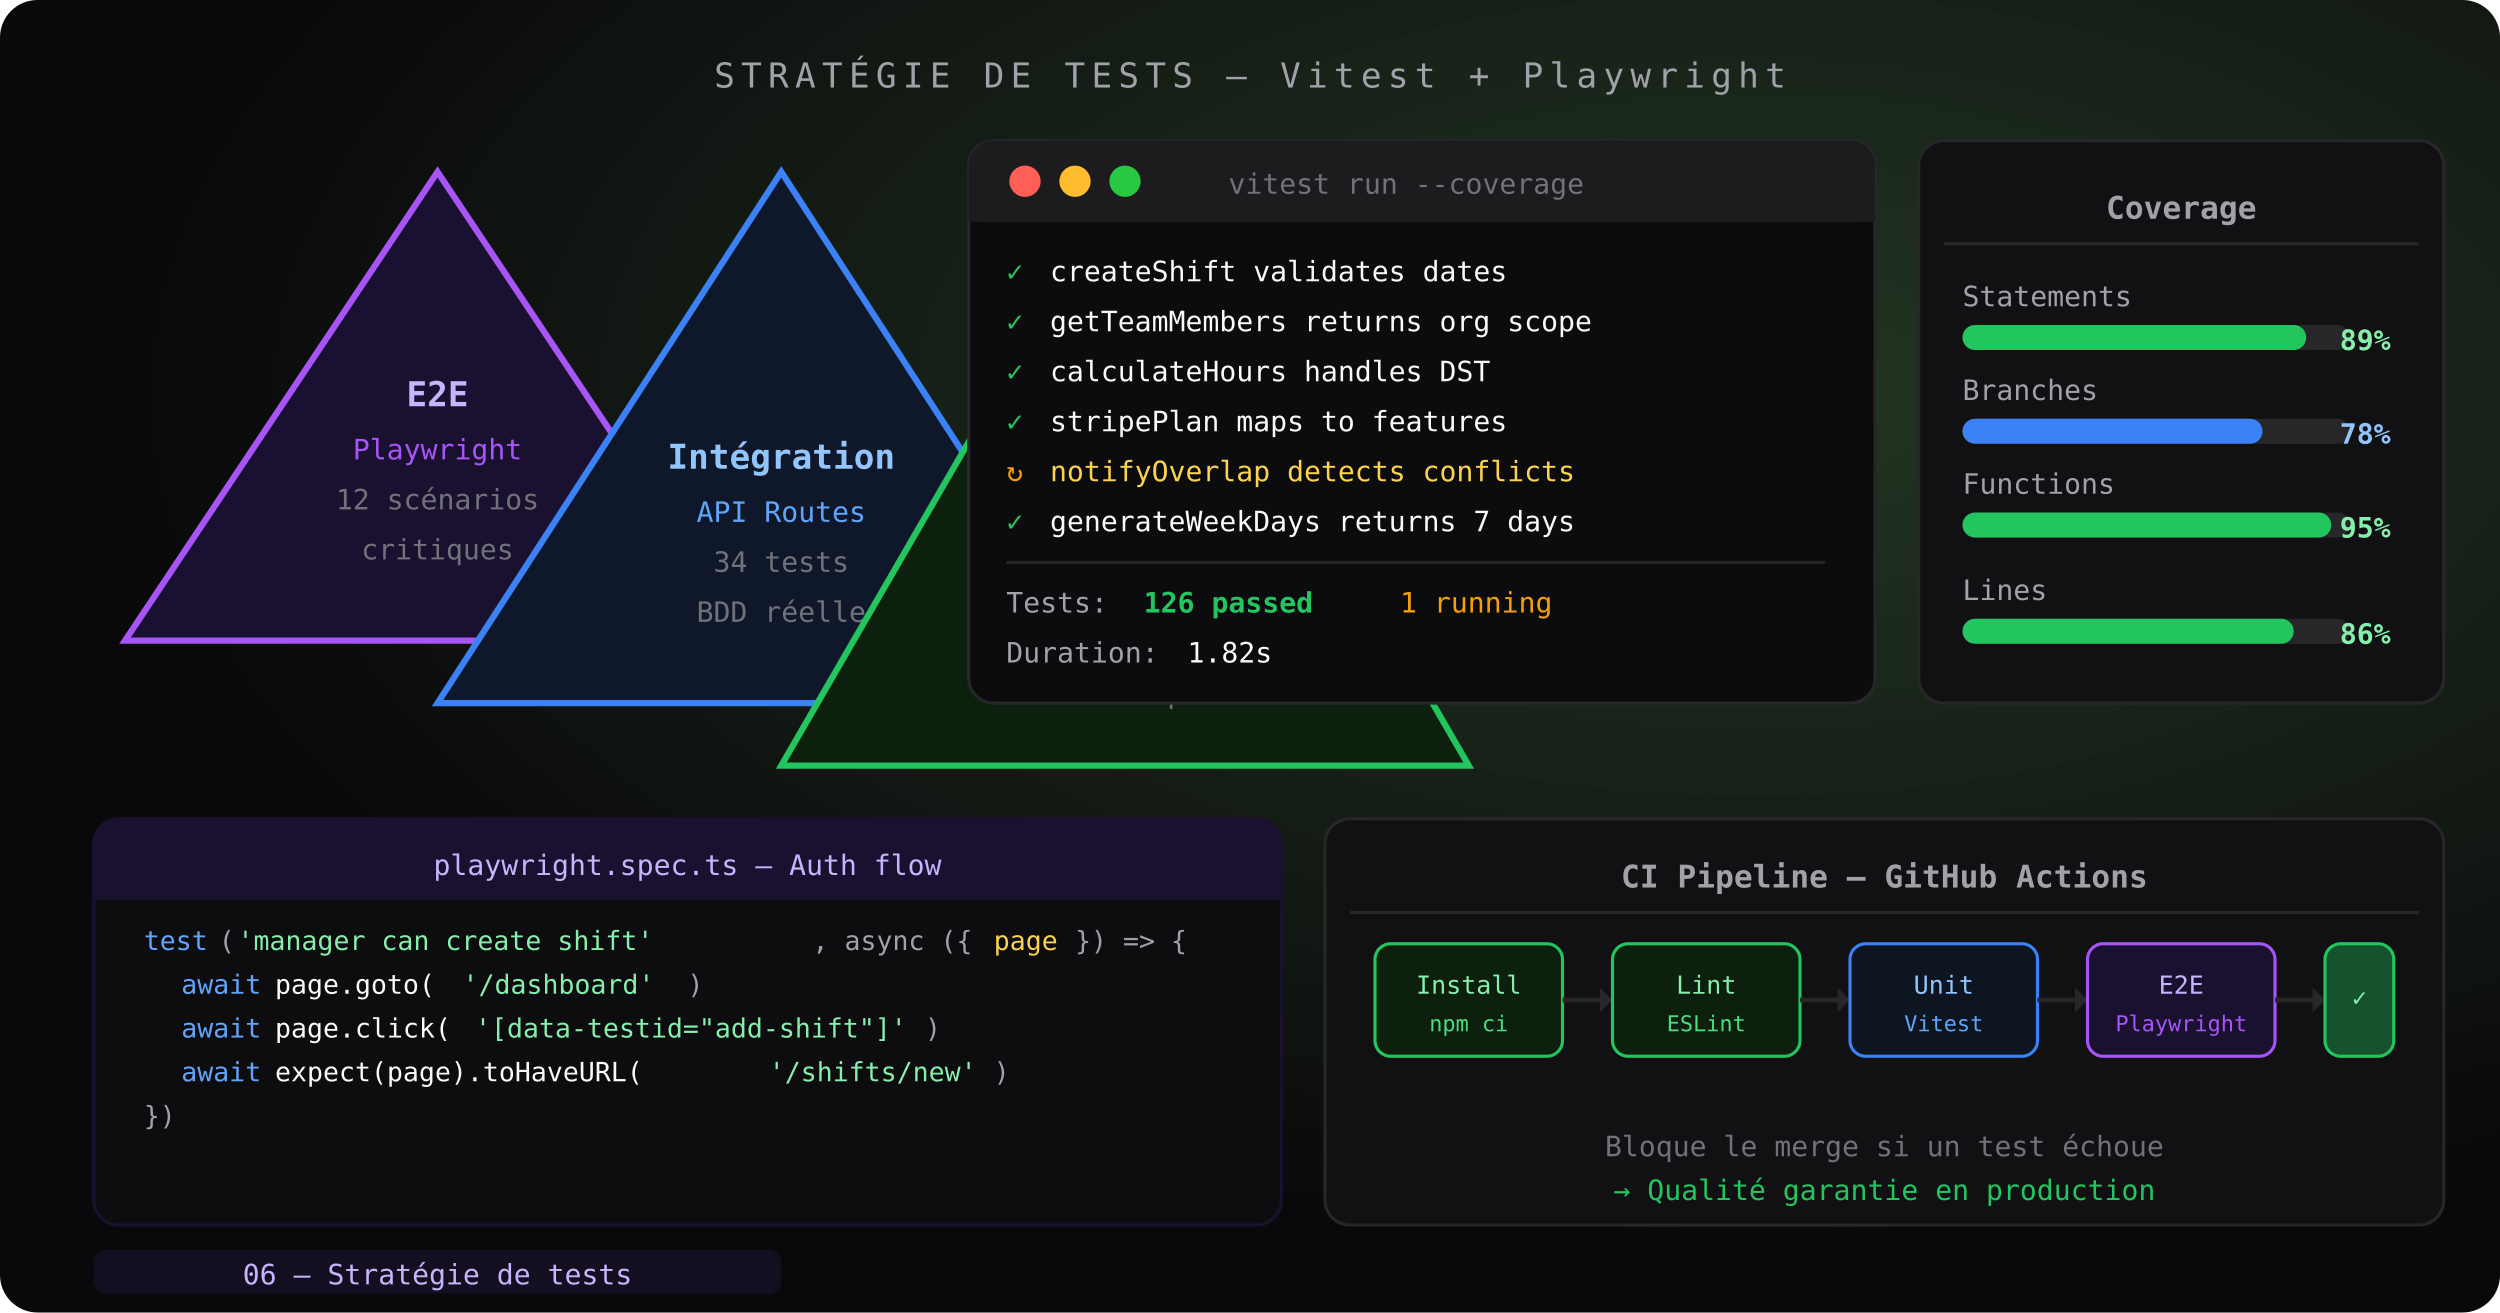
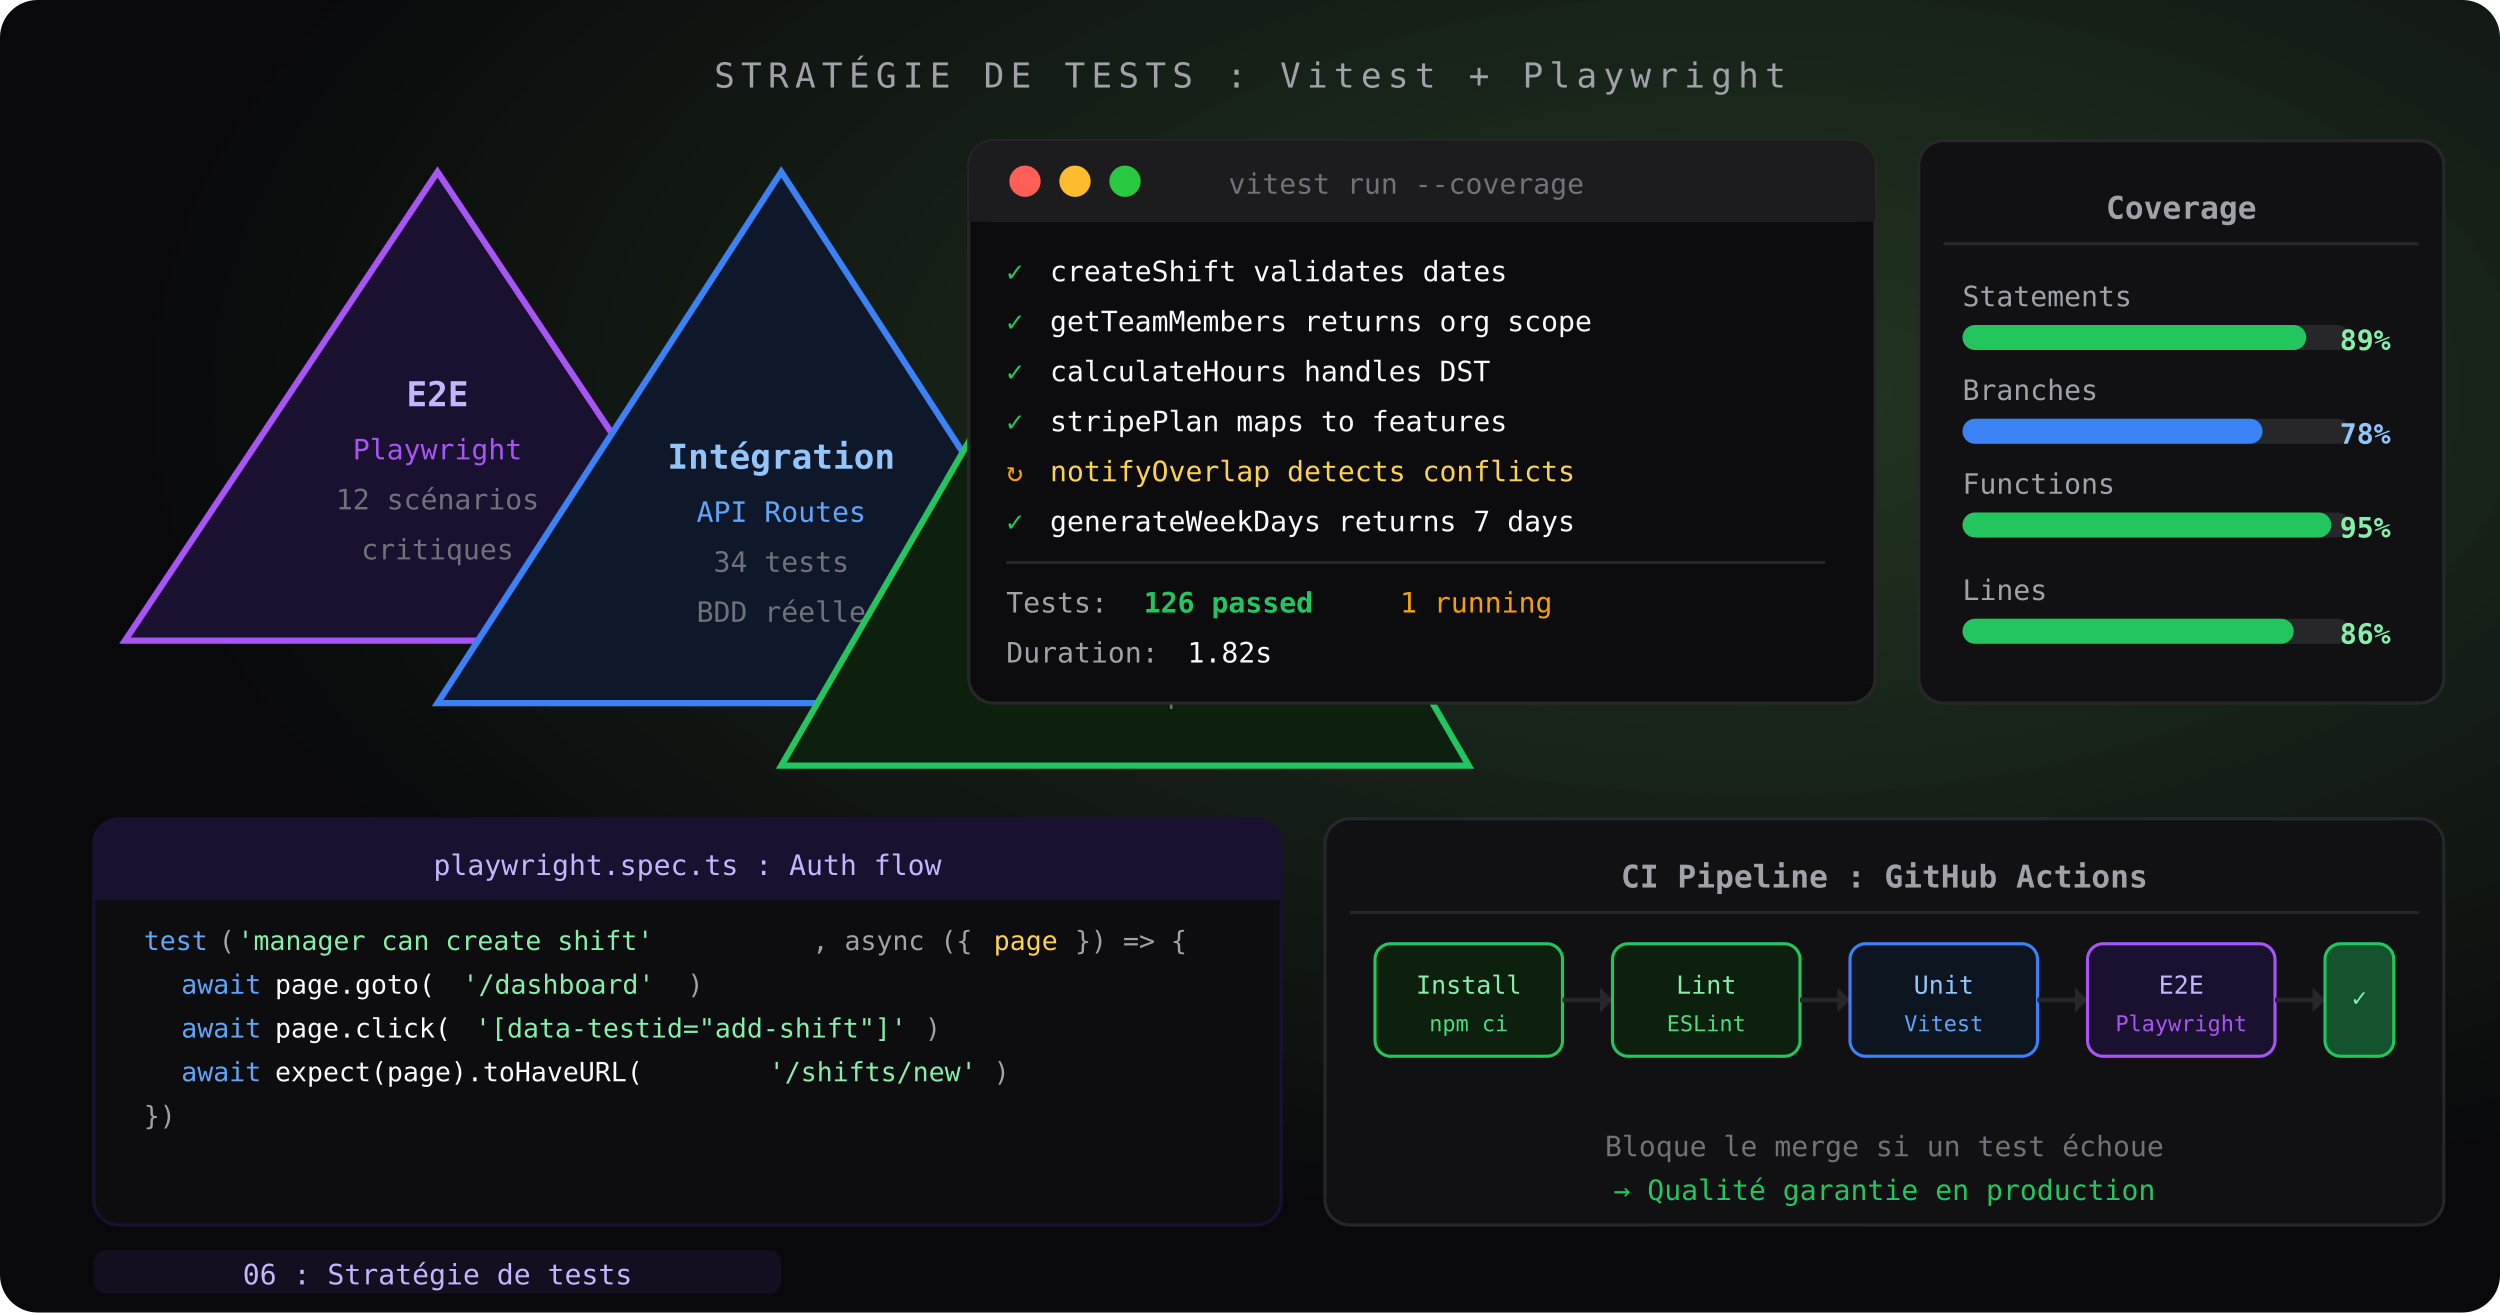
<svg xmlns="http://www.w3.org/2000/svg" viewBox="0 0 800 420" width="800" height="420">
  <defs>
    <radialGradient id="bg6" cx="70%" cy="30%" r="65%">
      <stop offset="0%" stop-color="#0a1f0a" stop-opacity="0.9" />
      <stop offset="100%" stop-color="#09090b" stop-opacity="1" />
    </radialGradient>
  </defs>
  <rect width="800" height="420" fill="url(#bg6)" rx="12" />
-   <text x="400" y="28" text-anchor="middle" font-family="monospace" font-size="11" fill="#a1a1aa" letter-spacing="2">STRATÉGIE DE TESTS — Vitest + Playwright</text>
+   <text x="400" y="28" text-anchor="middle" font-family="monospace" font-size="11" fill="#a1a1aa" letter-spacing="2">STRATÉGIE DE TESTS : Vitest + Playwright</text>
  <g transform="translate(30, 45)">
    <polygon points="110,10 10,160 210,160" fill="#1a1030" stroke="#a855f7" stroke-width="2" />
    <text x="110" y="85" text-anchor="middle" font-family="monospace" font-size="11" fill="#c4b5fd" font-weight="700">E2E</text>
    <text x="110" y="102" text-anchor="middle" font-family="monospace" font-size="9" fill="#a855f7">Playwright</text>
    <text x="110" y="118" text-anchor="middle" font-family="monospace" font-size="9" fill="#71717a">12 scénarios</text>
    <text x="110" y="134" text-anchor="middle" font-family="monospace" font-size="9" fill="#71717a">critiques</text>
    <polygon points="220,10 110,180 330,180" fill="#0f172a" stroke="#3b82f6" stroke-width="2" />
    <text x="220" y="105" text-anchor="middle" font-family="monospace" font-size="11" fill="#93c5fd" font-weight="700">Intégration</text>
    <text x="220" y="122" text-anchor="middle" font-family="monospace" font-size="9" fill="#60a5fa">API Routes</text>
    <text x="220" y="138" text-anchor="middle" font-family="monospace" font-size="9" fill="#71717a">34 tests</text>
    <text x="220" y="154" text-anchor="middle" font-family="monospace" font-size="9" fill="#71717a">BDD réelle</text>
    <polygon points="330,10 220,200 440,200" fill="#0d1f0d" stroke="#22c55e" stroke-width="2" />
    <text x="330" y="130" text-anchor="middle" font-family="monospace" font-size="11" fill="#86efac" font-weight="700">Unitaires</text>
    <text x="330" y="147" text-anchor="middle" font-family="monospace" font-size="9" fill="#4ade80">Vitest</text>
    <text x="330" y="164" text-anchor="middle" font-family="monospace" font-size="9" fill="#71717a">127 tests</text>
    <text x="330" y="180" text-anchor="middle" font-family="monospace" font-size="9" fill="#71717a">Fonctions pures</text>
  </g>
  <rect x="310" y="45" width="290" height="180" rx="8" fill="#0c0c0e" stroke="#27272a" />
  <rect x="310" y="45" width="290" height="26" rx="8" fill="#1c1c1e" />
  <rect x="310" y="63" width="290" height="8" rx="0" fill="#1c1c1e" />
  <circle cx="328" cy="58" r="5" fill="#ff5f57" />
  <circle cx="344" cy="58" r="5" fill="#febc2e" />
  <circle cx="360" cy="58" r="5" fill="#28c840" />
  <text x="450" y="62" text-anchor="middle" font-family="monospace" font-size="9" fill="#71717a">vitest run --coverage</text>
  <text x="322" y="90" font-family="monospace" font-size="9" fill="#22c55e">✓</text>
  <text x="336" y="90" font-family="monospace" font-size="9" fill="#fafafa">createShift validates dates</text>
  <text x="322" y="106" font-family="monospace" font-size="9" fill="#22c55e">✓</text>
  <text x="336" y="106" font-family="monospace" font-size="9" fill="#fafafa">getTeamMembers returns org scope</text>
  <text x="322" y="122" font-family="monospace" font-size="9" fill="#22c55e">✓</text>
  <text x="336" y="122" font-family="monospace" font-size="9" fill="#fafafa">calculateHours handles DST</text>
  <text x="322" y="138" font-family="monospace" font-size="9" fill="#22c55e">✓</text>
  <text x="336" y="138" font-family="monospace" font-size="9" fill="#fafafa">stripePlan maps to features</text>
  <text x="322" y="154" font-family="monospace" font-size="9" fill="#f59e0b">↻</text>
  <text x="336" y="154" font-family="monospace" font-size="9" fill="#fcd34d">notifyOverlap detects conflicts</text>
  <text x="322" y="170" font-family="monospace" font-size="9" fill="#22c55e">✓</text>
  <text x="336" y="170" font-family="monospace" font-size="9" fill="#fafafa">generateWeekDays returns 7 days</text>
  <line x1="322" y1="180" x2="584" y2="180" stroke="#27272a" stroke-width="1" />
  <text x="322" y="196" font-family="monospace" font-size="9" fill="#a1a1aa">Tests:</text>
  <text x="366" y="196" font-family="monospace" font-size="9" fill="#22c55e" font-weight="700">126 passed</text>
  <text x="448" y="196" font-family="monospace" font-size="9" fill="#f59e0b">1 running</text>
  <text x="322" y="212" font-family="monospace" font-size="9" fill="#a1a1aa">Duration:</text>
  <text x="380" y="212" font-family="monospace" font-size="9" fill="#fafafa">1.82s</text>
  <rect x="614" y="45" width="168" height="180" rx="8" fill="#111113" stroke="#27272a" />
  <text x="698" y="70" text-anchor="middle" font-family="monospace" font-size="10" fill="#a1a1aa" font-weight="600">Coverage</text>
  <line x1="622" y1="78" x2="774" y2="78" stroke="#27272a" stroke-width="1" />
  <g font-family="monospace" font-size="9">
    <text x="628" y="98" fill="#a1a1aa">Statements</text>
    <rect x="628" y="104" width="124" height="8" rx="4" fill="#27272a" />
    <rect x="628" y="104" width="110" height="8" rx="4" fill="#22c55e" />
    <text x="765" y="112" text-anchor="end" fill="#86efac" font-weight="600">89%</text>
    <text x="628" y="128" fill="#a1a1aa">Branches</text>
    <rect x="628" y="134" width="124" height="8" rx="4" fill="#27272a" />
    <rect x="628" y="134" width="96" height="8" rx="4" fill="#3b82f6" />
    <text x="765" y="142" text-anchor="end" fill="#93c5fd" font-weight="600">78%</text>
    <text x="628" y="158" fill="#a1a1aa">Functions</text>
    <rect x="628" y="164" width="124" height="8" rx="4" fill="#27272a" />
    <rect x="628" y="164" width="118" height="8" rx="4" fill="#22c55e" />
    <text x="765" y="172" text-anchor="end" fill="#86efac" font-weight="600">95%</text>
    <text x="628" y="192" fill="#a1a1aa">Lines</text>
    <rect x="628" y="198" width="124" height="8" rx="4" fill="#27272a" />
    <rect x="628" y="198" width="106" height="8" rx="4" fill="#22c55e" />
    <text x="765" y="206" text-anchor="end" fill="#86efac" font-weight="600">86%</text>
  </g>
  <rect x="30" y="262" width="380" height="130" rx="8" fill="#0d0d0f" stroke="#1a1030" />
  <rect x="30" y="262" width="380" height="26" rx="8" fill="#1a1030" />
  <rect x="30" y="280" width="380" height="8" rx="0" fill="#1a1030" />
-   <text x="220" y="280" text-anchor="middle" font-family="monospace" font-size="9" fill="#c4b5fd">playwright.spec.ts — Auth flow</text>
+   <text x="220" y="280" text-anchor="middle" font-family="monospace" font-size="9" fill="#c4b5fd">playwright.spec.ts : Auth flow</text>
  <text x="46" y="304" font-family="monospace" font-size="8.5" fill="#60a5fa">test</text>
  <text x="70" y="304" font-family="monospace" font-size="8.5" fill="#a1a1aa">(</text>
  <text x="76" y="304" font-family="monospace" font-size="8.5" fill="#86efac">'manager can create shift'</text>
  <text x="260" y="304" font-family="monospace" font-size="8.5" fill="#a1a1aa">, async ({</text>
  <text x="318" y="304" font-family="monospace" font-size="8.5" fill="#fcd34d">page</text>
  <text x="344" y="304" font-family="monospace" font-size="8.5" fill="#a1a1aa">}) =&gt; {</text>
  <text x="58" y="318" font-family="monospace" font-size="8.5" fill="#60a5fa">await</text>
  <text x="88" y="318" font-family="monospace" font-size="8.5" fill="#fafafa">page.goto(</text>
  <text x="148" y="318" font-family="monospace" font-size="8.5" fill="#86efac">'/dashboard'</text>
  <text x="220" y="318" font-family="monospace" font-size="8.5" fill="#a1a1aa">)</text>
  <text x="58" y="332" font-family="monospace" font-size="8.5" fill="#60a5fa">await</text>
  <text x="88" y="332" font-family="monospace" font-size="8.5" fill="#fafafa">page.click(</text>
  <text x="152" y="332" font-family="monospace" font-size="8.5" fill="#86efac">'[data-testid="add-shift"]'</text>
  <text x="296" y="332" font-family="monospace" font-size="8.5" fill="#a1a1aa">)</text>
  <text x="58" y="346" font-family="monospace" font-size="8.5" fill="#60a5fa">await</text>
  <text x="88" y="346" font-family="monospace" font-size="8.5" fill="#fafafa">expect(page).toHaveURL(</text>
  <text x="246" y="346" font-family="monospace" font-size="8.5" fill="#86efac">'/shifts/new'</text>
  <text x="318" y="346" font-family="monospace" font-size="8.5" fill="#a1a1aa">)</text>
  <text x="46" y="360" font-family="monospace" font-size="8.5" fill="#a1a1aa">})</text>
  <rect x="424" y="262" width="358" height="130" rx="8" fill="#111113" stroke="#27272a" />
-   <text x="603" y="284" text-anchor="middle" font-family="monospace" font-size="10" fill="#a1a1aa" font-weight="600">CI Pipeline — GitHub Actions</text>
+   <text x="603" y="284" text-anchor="middle" font-family="monospace" font-size="10" fill="#a1a1aa" font-weight="600">CI Pipeline : GitHub Actions</text>
  <line x1="432" y1="292" x2="774" y2="292" stroke="#27272a" stroke-width="1" />
  <rect x="440" y="302" width="60" height="36" rx="5" fill="#0d1f0d" stroke="#22c55e" />
  <text x="470" y="318" text-anchor="middle" font-family="monospace" font-size="8" fill="#86efac">Install</text>
  <text x="470" y="330" text-anchor="middle" font-family="monospace" font-size="7" fill="#4ade80">npm ci</text>
  <line x1="500" y1="320" x2="516" y2="320" stroke="#27272a" stroke-width="1.5" />
  <polygon points="516,320 512,316 512,324" fill="#27272a" />
  <rect x="516" y="302" width="60" height="36" rx="5" fill="#0d1f0d" stroke="#22c55e" />
  <text x="546" y="318" text-anchor="middle" font-family="monospace" font-size="8" fill="#86efac">Lint</text>
  <text x="546" y="330" text-anchor="middle" font-family="monospace" font-size="7" fill="#4ade80">ESLint</text>
  <line x1="576" y1="320" x2="592" y2="320" stroke="#27272a" stroke-width="1.5" />
  <polygon points="592,320 588,316 588,324" fill="#27272a" />
  <rect x="592" y="302" width="60" height="36" rx="5" fill="#0d1520" stroke="#3b82f6" />
  <text x="622" y="318" text-anchor="middle" font-family="monospace" font-size="8" fill="#93c5fd">Unit</text>
  <text x="622" y="330" text-anchor="middle" font-family="monospace" font-size="7" fill="#60a5fa">Vitest</text>
  <line x1="652" y1="320" x2="668" y2="320" stroke="#27272a" stroke-width="1.5" />
  <polygon points="668,320 664,316 664,324" fill="#27272a" />
  <rect x="668" y="302" width="60" height="36" rx="5" fill="#1a1030" stroke="#a855f7" />
  <text x="698" y="318" text-anchor="middle" font-family="monospace" font-size="8" fill="#c4b5fd">E2E</text>
  <text x="698" y="330" text-anchor="middle" font-family="monospace" font-size="7" fill="#a855f7">Playwright</text>
  <line x1="728" y1="320" x2="744" y2="320" stroke="#27272a" stroke-width="1.5" />
  <polygon points="744,320 740,316 740,324" fill="#27272a" />
  <rect x="744" y="302" width="22" height="36" rx="5" fill="#14532d" stroke="#22c55e" />
  <text x="755" y="322" text-anchor="middle" font-family="monospace" font-size="8" fill="#86efac">✓</text>
  <text x="603" y="370" text-anchor="middle" font-family="monospace" font-size="9" fill="#71717a">Bloque le merge si un test échoue</text>
  <text x="603" y="384" text-anchor="middle" font-family="monospace" font-size="9" fill="#22c55e">→ Qualité garantie en production</text>
  <rect x="30" y="400" width="220" height="14" rx="4" fill="#1a1030" opacity="0.6" />
-   <text x="140" y="411" text-anchor="middle" font-family="monospace" font-size="9" fill="#c4b5fd">06 — Stratégie de tests</text>
+   <text x="140" y="411" text-anchor="middle" font-family="monospace" font-size="9" fill="#c4b5fd">06 : Stratégie de tests</text>
</svg>
